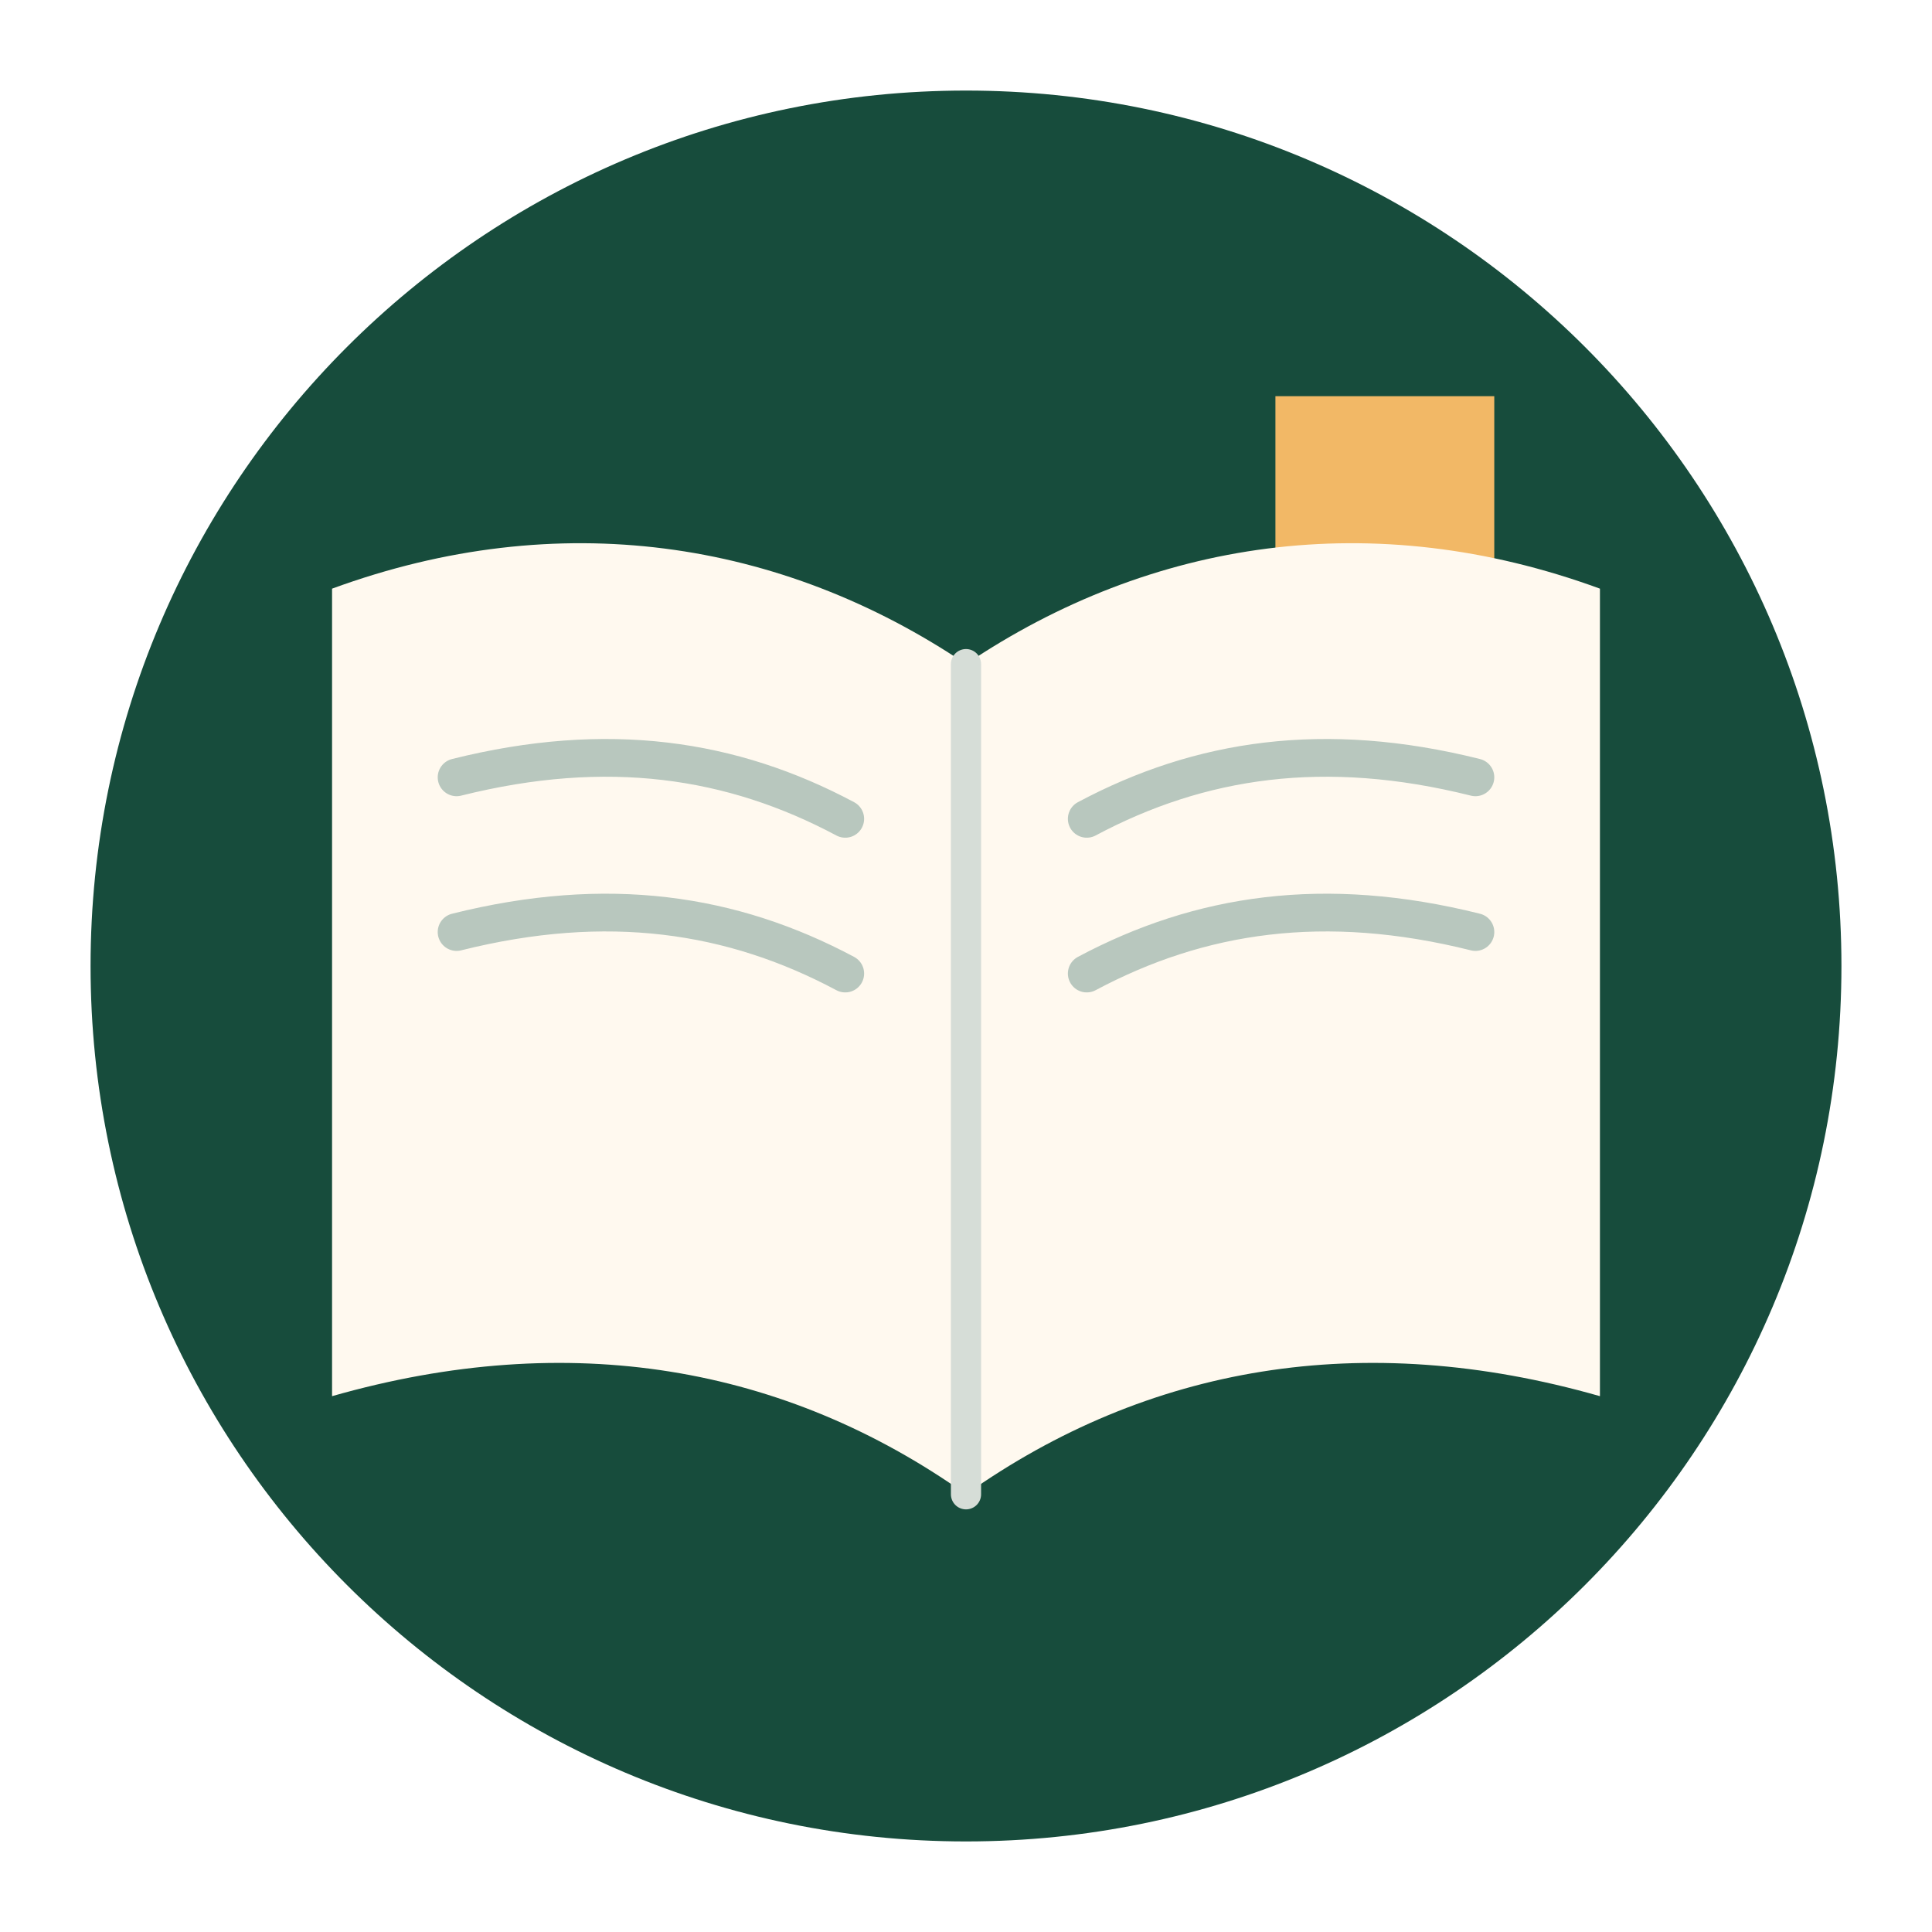
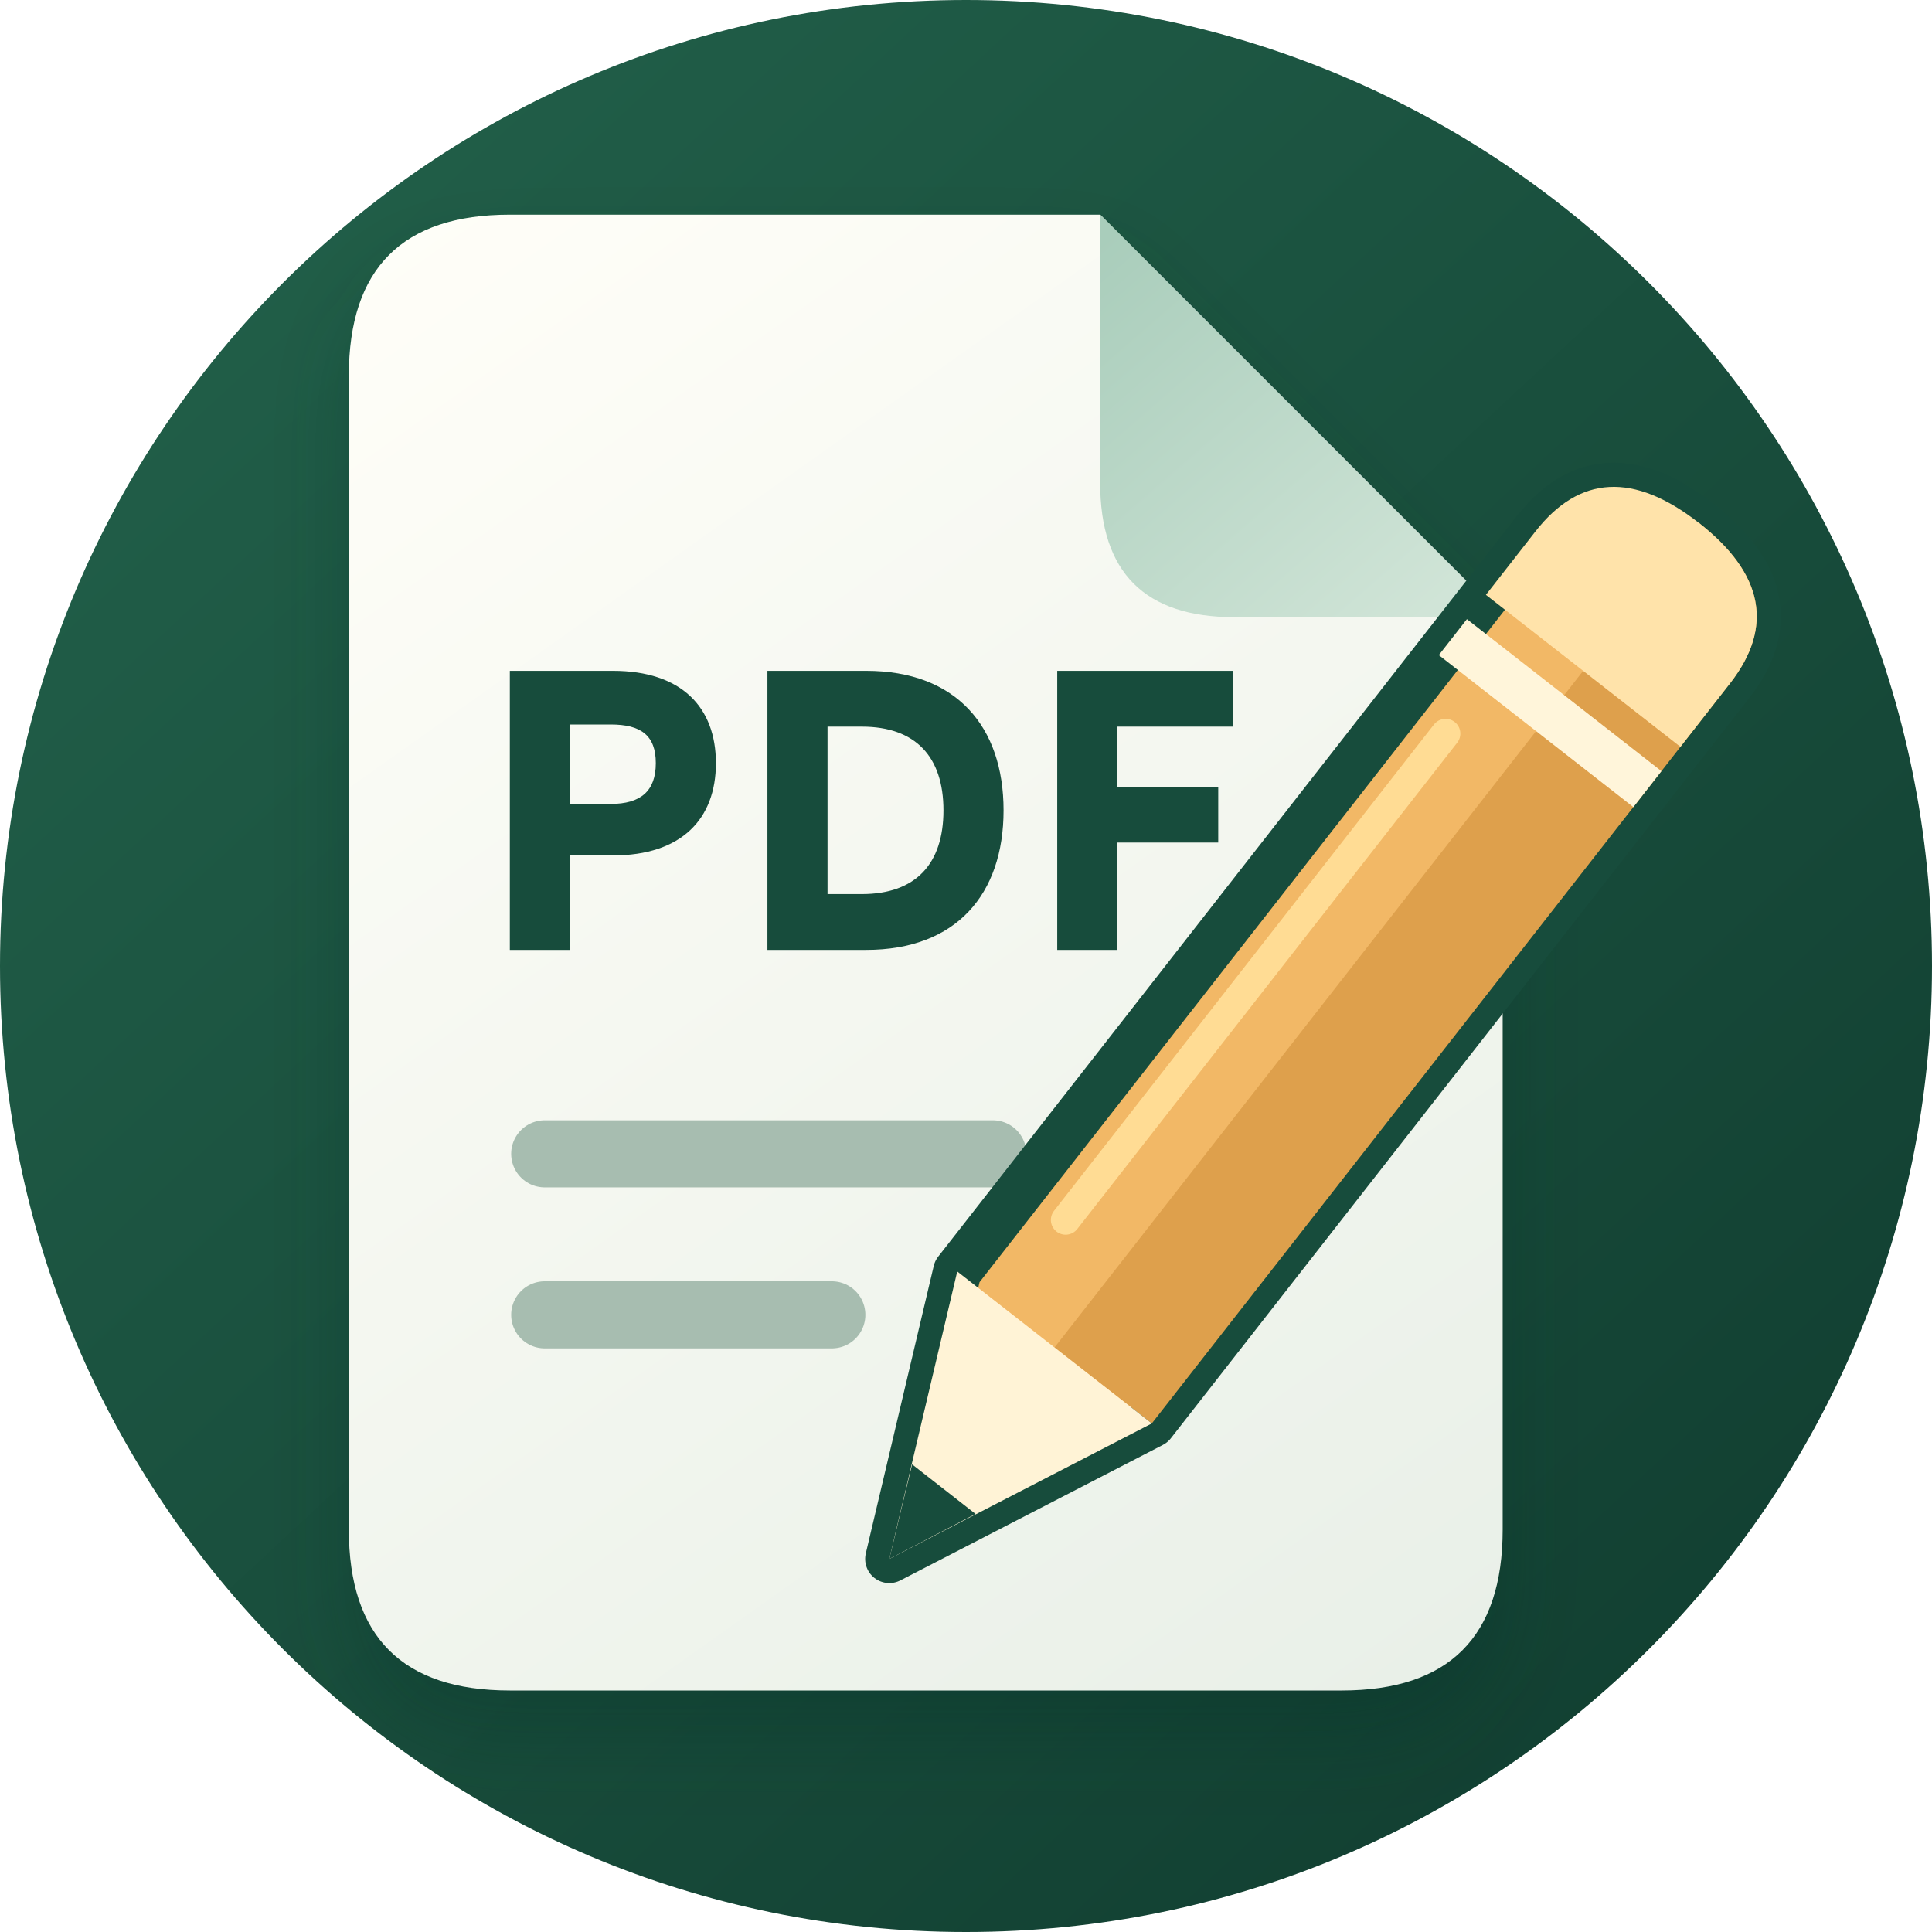
- <svg xmlns="http://www.w3.org/2000/svg" viewBox="0 0 512 512">
-   <circle cx="256" cy="256" r="232" fill="#174C3C" />
-   <path d="M338 105h58v166l-29-24-29 24z" fill="#F2B866" />
-   <path d="M88 156c60-22 119-13 168 20v220c-48-34-105-44-168-26z" fill="#FFF9EF" />
-   <path d="M256 176c49-33 108-42 168-20v214c-63-18-120-8-168 26z" fill="#FFF9EF" />
-   <path d="M256 176v220" fill="none" stroke="#D6DDD7" stroke-width="8" stroke-linecap="round" />
-   <path d="M121 206c40-10 73-5 103 11M121 247c40-10 73-5 103 11" fill="none" stroke="#B8C7BE" stroke-width="10" stroke-linecap="round" />
-   <path d="M288 217c30-16 63-21 103-11M288 258c30-16 63-21 103-11" fill="none" stroke="#B8C7BE" stroke-width="10" stroke-linecap="round" />
+ <svg xmlns="http://www.w3.org/2000/svg" viewBox="18 18 72 72">
+   <defs>
+     <linearGradient id="backdrop" x1="18" y1="18" x2="85" y2="90" gradientUnits="userSpaceOnUse">
+       <stop stop-color="#23634C" />
+       <stop offset="1" stop-color="#103C2F" />
+     </linearGradient>
+   </defs>
+   <defs>
+     <clipPath id="icon-mask">
+       <circle cx="54" cy="54" r="36" />
+     </clipPath>
+   </defs>
+   <circle cx="54" cy="54" r="36" fill="url(#backdrop)" />
+   <g clip-path="url(#icon-mask)">
+     <defs>
+       <linearGradient id="paper" x1="32" y1="26" x2="71" y2="81" gradientUnits="userSpaceOnUse">
+         <stop stop-color="#FFFEF8" />
+         <stop offset="1" stop-color="#E9F0E8" />
+       </linearGradient>
+       <linearGradient id="fold" x1="59" y1="27" x2="72" y2="42" gradientUnits="userSpaceOnUse">
+         <stop stop-color="#A9CDBB" />
+         <stop offset="1" stop-color="#D3E6D9" />
+       </linearGradient>
+       <filter id="paper-shadow" x="-30%" y="-20%" width="160%" height="150%">
+         <feGaussianBlur stdDeviation="1.5" />
+       </filter>
+     </defs>
+     <path d="M37 26H59L74 41V75Q74 81 68 81H37Q31 81 31 75V32Q31 26 37 26Z" fill="#062C20" opacity=".25" transform="translate(0 1.8)" filter="url(#paper-shadow)" />
+     <path d="M37 26H59L74 41V75Q74 81 68 81H37Q31 81 31 75V32Q31 26 37 26Z" fill="url(#paper)" />
+     <path d="M59 26V36Q59 41 64 41H74Z" fill="url(#fold)" />
+     <g fill="#174C3C" fill-rule="evenodd" transform="translate(7.4 7) scale(.8)">
+       <path d="M37 45H41.8C45 45 46.6 46.7 46.6 49.3S45 53.6 41.8 53.6H39.8V58H37ZM39.8 47.5V51.2H41.7C43.1 51.2 43.8 50.6 43.8 49.3S43.1 47.5 41.7 47.5Z" />
+       <path d="M49 45H53.6C57.8 45 60 47.6 60 51.5S57.8 58 53.6 58H49ZM51.8 47.6V55.4H53.4C55.9 55.4 57.2 54 57.2 51.5S55.9 47.6 53.4 47.6Z" />
+       <path d="M62.5 45H70.7V47.6H65.3V50.4H70V53H65.3V58H62.5Z" />
+     </g>
+     <path d="M38.3 61H55M38.3 67H49" fill="none" stroke="#A7BDB0" stroke-width="2.5" stroke-linecap="round" />
+     <g transform="translate(77 43) rotate(38)">
+       <path d="M-4.6-3Q-4.6-7 0-7Q4.6-7 4.6-3V32L0 42L-4.6 32Z" fill="#F2B866" stroke="#174C3C" stroke-width="1.8" stroke-linejoin="round" />
+       <path d="M0-7Q4.6-7 4.6-3V32H0Z" fill="#DEA04C" />
+       <path d="M-4.6-3Q-4.6-7 0-7Q4.6-7 4.6-3V0H-4.6Z" fill="#FFE3AA" />
+       <path d="M-4.6 2H4.6" stroke="#FFF5DA" stroke-width="1.7" />
+       <path d="M-4.6 32H4.6L0 42Z" fill="#FFF3D6" />
+       <path d="M-1.5 38.7H1.5L0 42Z" fill="#174C3C" />
+       <path d="M-2.6 5V28" stroke="#FFDC94" stroke-width="1.1" stroke-linecap="round" />
+     </g>
+   </g>
</svg>
